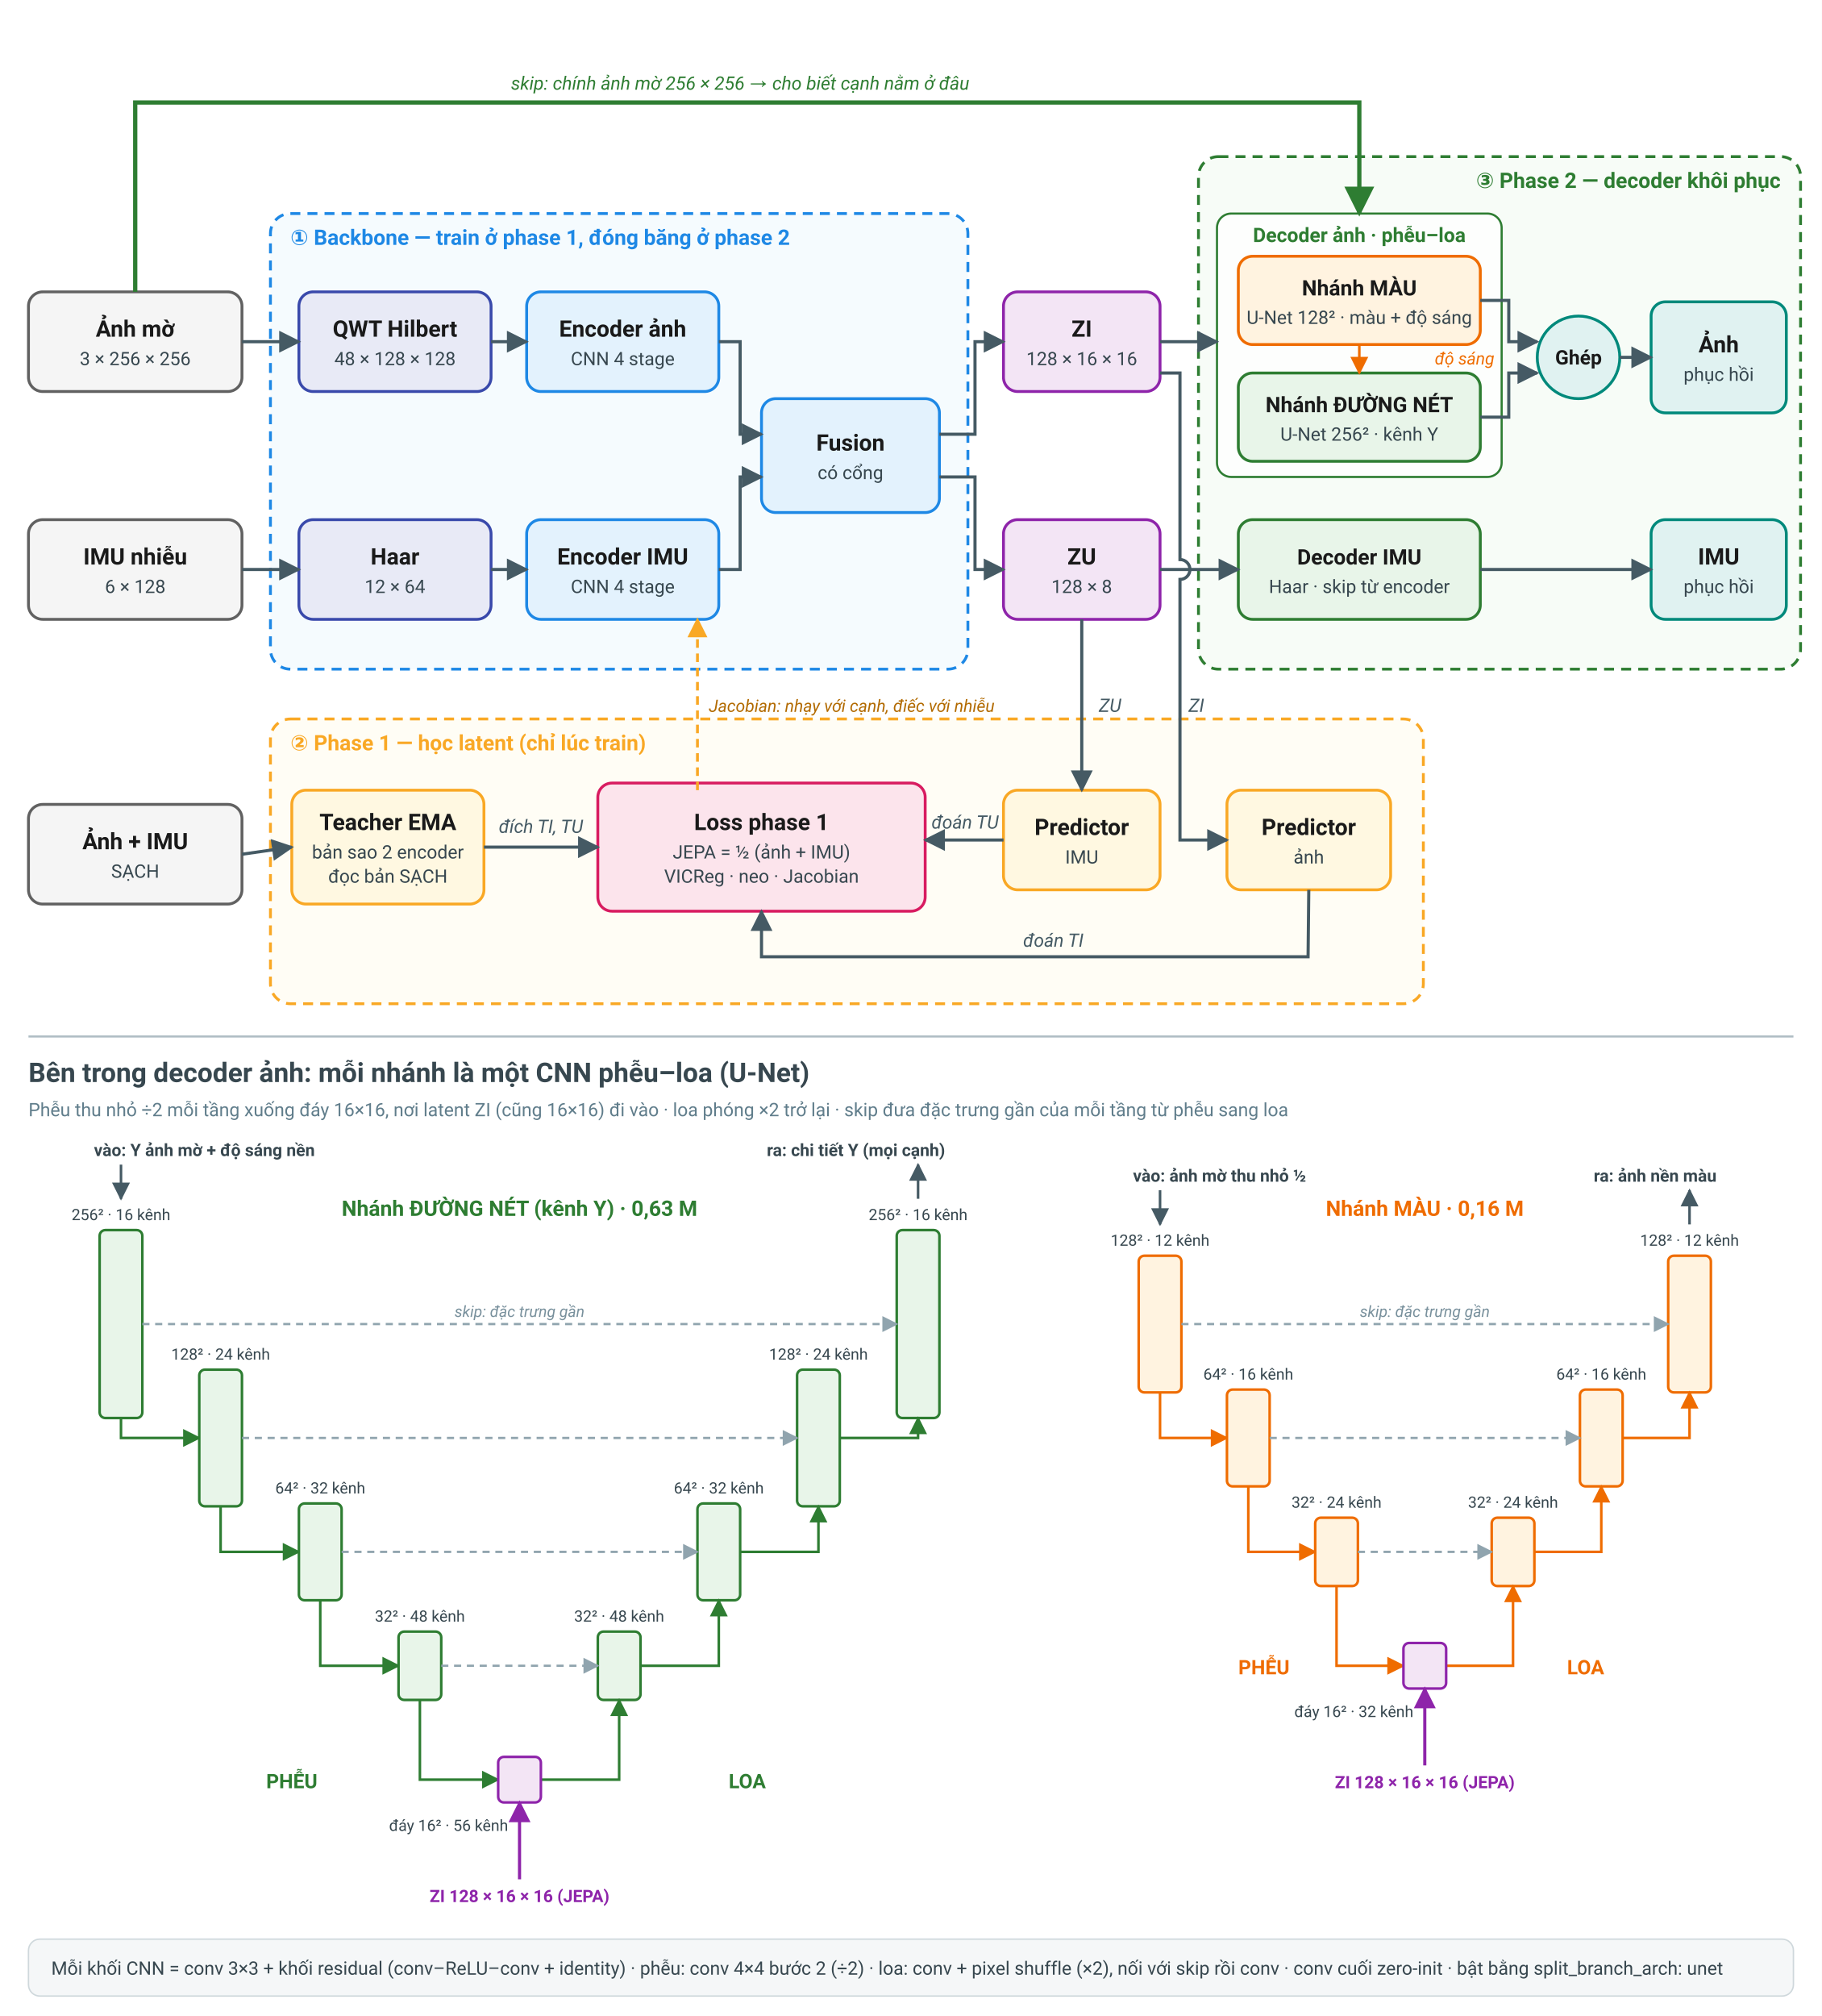
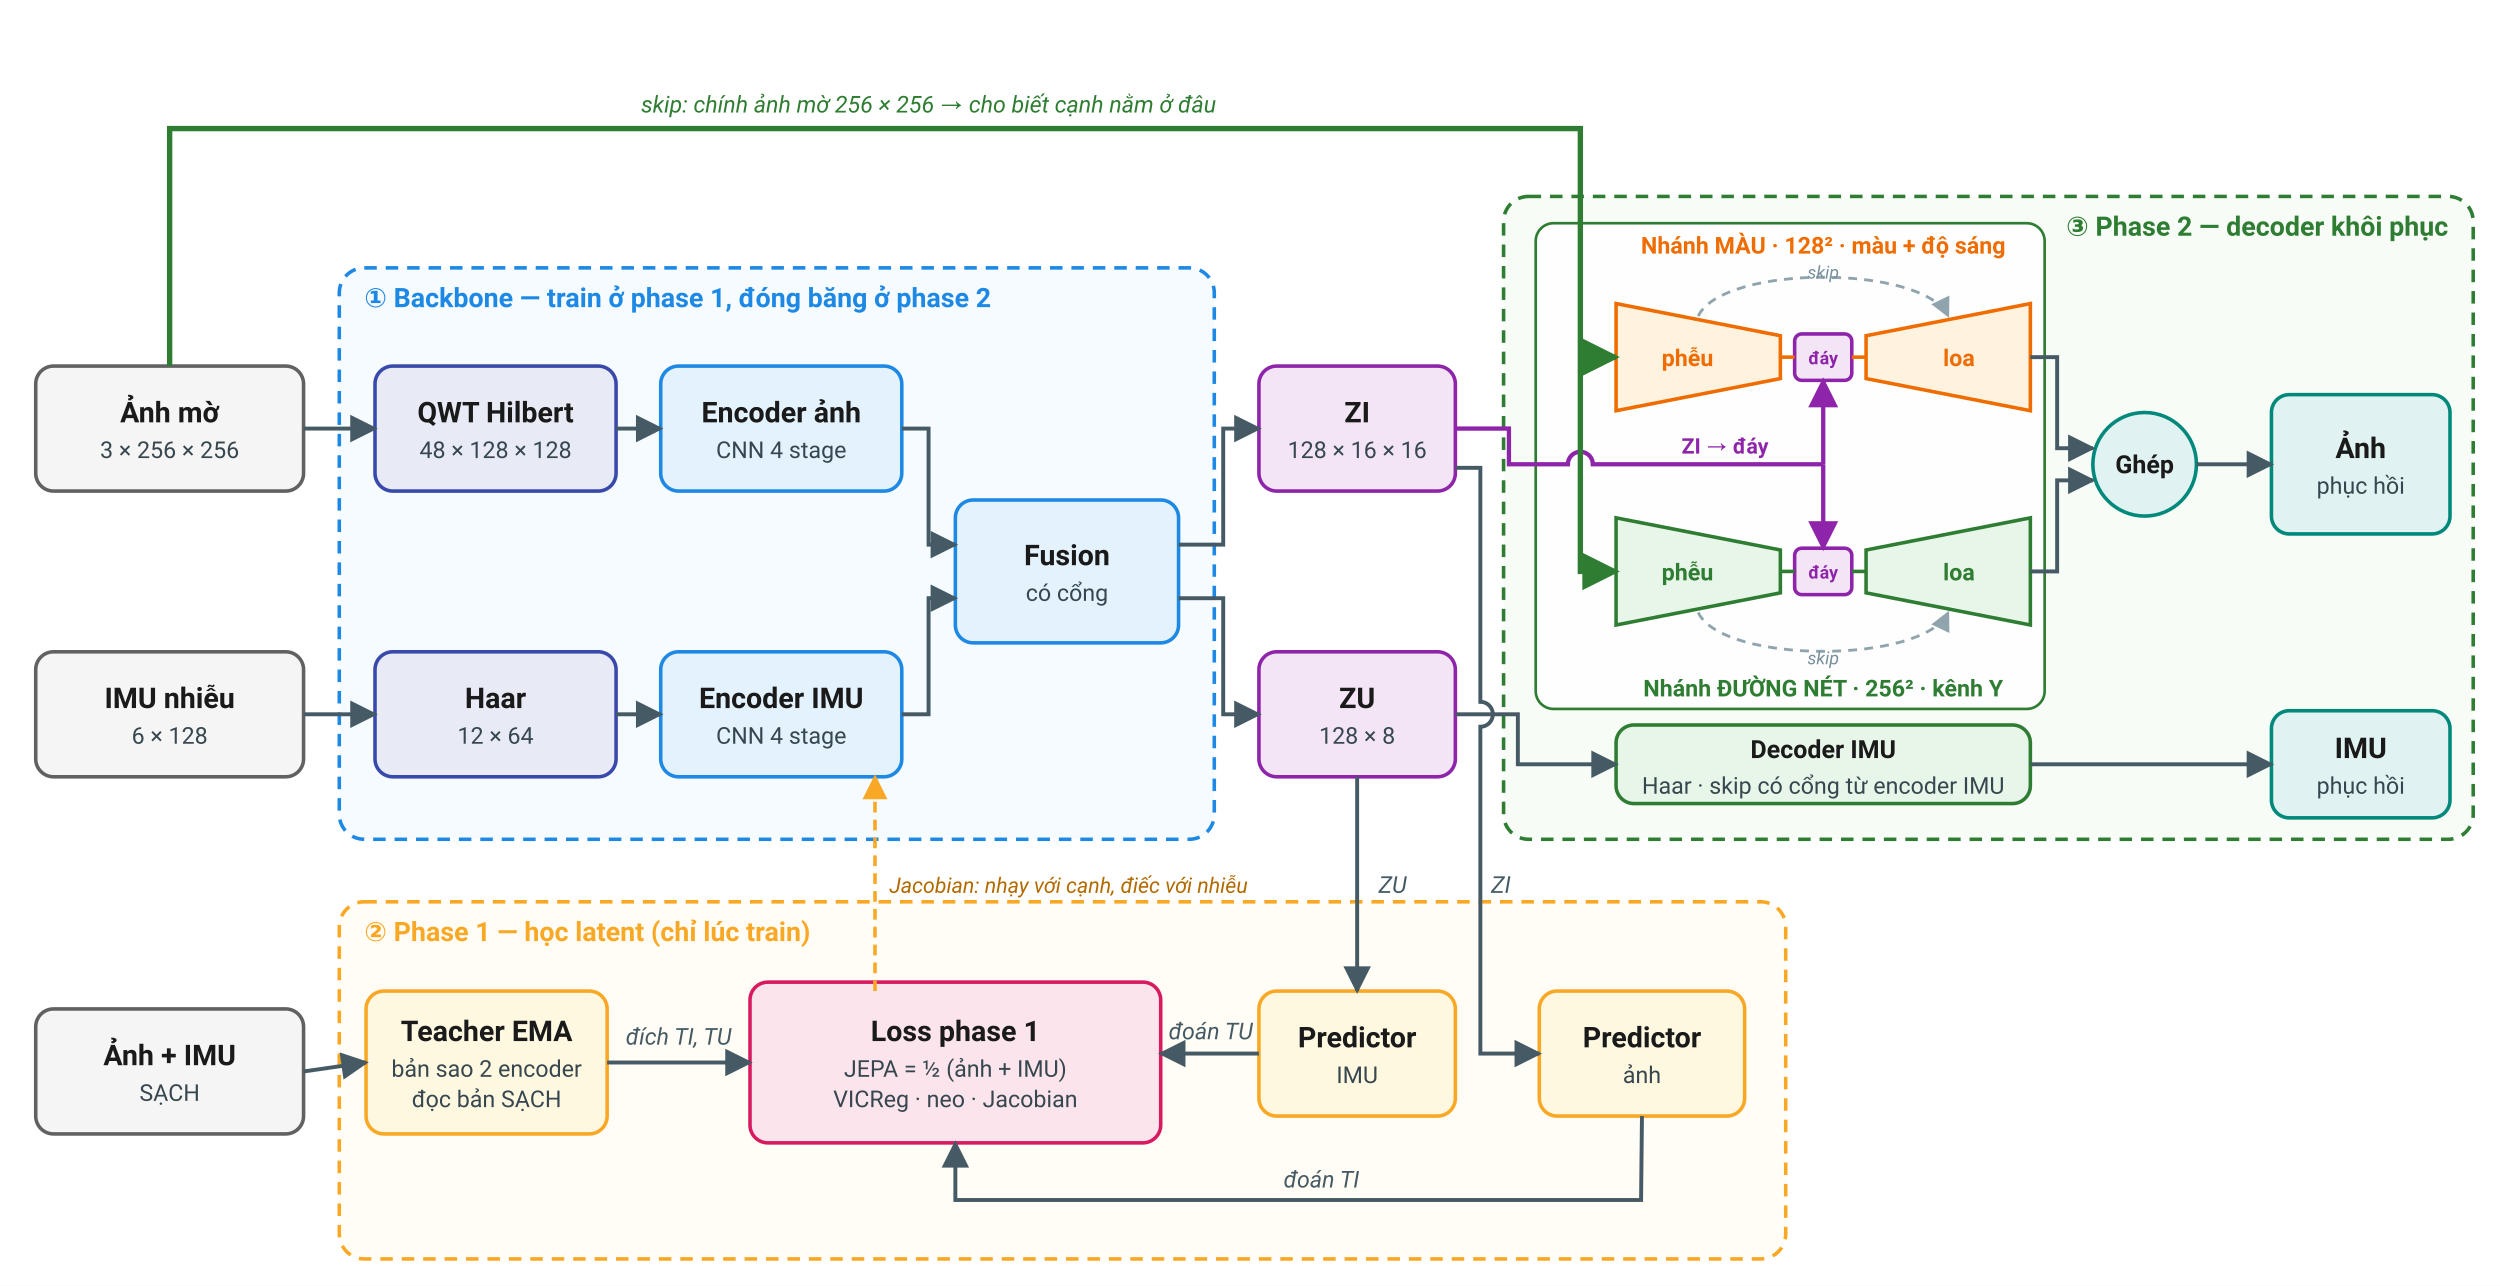
- <svg xmlns="http://www.w3.org/2000/svg" viewBox="0 0 1280 1416" width="1280" height="1416" font-family="Segoe UI, Roboto, 'Noto Sans', Helvetica, Arial, sans-serif">
+ <svg xmlns="http://www.w3.org/2000/svg" viewBox="0 0 1400 720" width="1400" height="720" font-family="Segoe UI, Roboto, 'Noto Sans', Helvetica, Arial, sans-serif">
  <defs>
    <marker id="ah" viewBox="0 0 10 10" refX="9" refY="5" markerWidth="7" markerHeight="7" orient="auto-start-reverse">
      <path d="M0,0 L10,5 L0,10 z" fill="#455A64" />
    </marker>
    <marker id="ah-2E7D32" viewBox="0 0 10 10" refX="9" refY="5" markerWidth="7" markerHeight="7" orient="auto-start-reverse">
      <path d="M0,0 L10,5 L0,10 z" fill="#2E7D32" />
    </marker>
    <marker id="ah-EF6C00" viewBox="0 0 10 10" refX="9" refY="5" markerWidth="7" markerHeight="7" orient="auto-start-reverse">
      <path d="M0,0 L10,5 L0,10 z" fill="#EF6C00" />
    </marker>
    <marker id="ah-F9A825" viewBox="0 0 10 10" refX="9" refY="5" markerWidth="7" markerHeight="7" orient="auto-start-reverse">
      <path d="M0,0 L10,5 L0,10 z" fill="#F9A825" />
    </marker>
    <marker id="ah-90A4AE" viewBox="0 0 10 10" refX="9" refY="5" markerWidth="7" markerHeight="7" orient="auto-start-reverse">
      <path d="M0,0 L10,5 L0,10 z" fill="#90A4AE" />
    </marker>
    <marker id="ah-1E88E5" viewBox="0 0 10 10" refX="9" refY="5" markerWidth="7" markerHeight="7" orient="auto-start-reverse">
      <path d="M0,0 L10,5 L0,10 z" fill="#1E88E5" />
    </marker>
    <marker id="ah-8E24AA" viewBox="0 0 10 10" refX="9" refY="5" markerWidth="7" markerHeight="7" orient="auto-start-reverse">
      <path d="M0,0 L10,5 L0,10 z" fill="#8E24AA" />
    </marker>
  </defs>
-   <rect width="1280" height="1416" fill="#FFFFFF" />
+   <rect width="1400" height="720" fill="#FFFFFF" />
  <rect x="190" y="150" width="490" height="320" rx="14" fill="#E3F2FD" fill-opacity="0.35" stroke="#1E88E5" stroke-width="2" stroke-dasharray="7 5" />
  <text x="204" y="172" font-size="15" font-weight="bold" fill="#1E88E5" text-anchor="start">① Backbone — train ở phase 1, đóng băng ở phase 2</text>
-   <rect x="842" y="110" width="423" height="360" rx="14" fill="#E8F5E9" fill-opacity="0.35" stroke="#2E7D32" stroke-width="2" stroke-dasharray="7 5" />
-   <text x="1251" y="132" font-size="15" font-weight="bold" fill="#2E7D32" text-anchor="end">③ Phase 2 — decoder khôi phục</text>
+   <rect x="842" y="110" width="543" height="360" rx="14" fill="#E8F5E9" fill-opacity="0.35" stroke="#2E7D32" stroke-width="2" stroke-dasharray="7 5" />
+   <text x="1371" y="132" font-size="15" font-weight="bold" fill="#2E7D32" text-anchor="end">③ Phase 2 — decoder khôi phục</text>
  <rect x="190" y="505" width="810" height="200" rx="14" fill="#FFF8E1" fill-opacity="0.35" stroke="#F9A825" stroke-width="2" stroke-dasharray="7 5" />
  <text x="204" y="527" font-size="15" font-weight="bold" fill="#F9A825" text-anchor="start">② Phase 1 — học latent (chỉ lúc train)</text>
  <rect x="20" y="205" width="150" height="70" rx="10" fill="#F5F5F5" stroke="#616161" stroke-width="2" />
  <text x="95.0" y="236.5" font-size="16" font-weight="bold" fill="#1A1A1A" text-anchor="middle">Ảnh mờ</text>
  <text x="95.0" y="256.5" font-size="13" font-weight="normal" fill="#37474F" text-anchor="middle">3 × 256 × 256</text>
  <rect x="20" y="365" width="150" height="70" rx="10" fill="#F5F5F5" stroke="#616161" stroke-width="2" />
  <text x="95.0" y="396.5" font-size="16" font-weight="bold" fill="#1A1A1A" text-anchor="middle">IMU nhiễu</text>
  <text x="95.0" y="416.5" font-size="13" font-weight="normal" fill="#37474F" text-anchor="middle">6 × 128</text>
  <rect x="210" y="205" width="135" height="70" rx="10" fill="#E8EAF6" stroke="#3949AB" stroke-width="2" />
  <text x="277.5" y="236.5" font-size="16" font-weight="bold" fill="#1A1A1A" text-anchor="middle">QWT Hilbert</text>
  <text x="277.5" y="256.5" font-size="13" font-weight="normal" fill="#37474F" text-anchor="middle">48 × 128 × 128</text>
  <rect x="210" y="365" width="135" height="70" rx="10" fill="#E8EAF6" stroke="#3949AB" stroke-width="2" />
  <text x="277.5" y="396.5" font-size="16" font-weight="bold" fill="#1A1A1A" text-anchor="middle">Haar</text>
  <text x="277.5" y="416.5" font-size="13" font-weight="normal" fill="#37474F" text-anchor="middle">12 × 64</text>
  <rect x="370" y="205" width="135" height="70" rx="10" fill="#E3F2FD" stroke="#1E88E5" stroke-width="2" />
  <text x="437.5" y="236.5" font-size="16" font-weight="bold" fill="#1A1A1A" text-anchor="middle">Encoder ảnh</text>
  <text x="437.5" y="256.5" font-size="13" font-weight="normal" fill="#37474F" text-anchor="middle">CNN 4 stage</text>
  <rect x="370" y="365" width="135" height="70" rx="10" fill="#E3F2FD" stroke="#1E88E5" stroke-width="2" />
  <text x="437.5" y="396.5" font-size="16" font-weight="bold" fill="#1A1A1A" text-anchor="middle">Encoder IMU</text>
  <text x="437.5" y="416.5" font-size="13" font-weight="normal" fill="#37474F" text-anchor="middle">CNN 4 stage</text>
  <rect x="535" y="280" width="125" height="80" rx="10" fill="#E3F2FD" stroke="#1E88E5" stroke-width="2" />
  <text x="597.5" y="316.5" font-size="16" font-weight="bold" fill="#1A1A1A" text-anchor="middle">Fusion</text>
  <text x="597.5" y="336.5" font-size="13" font-weight="normal" fill="#37474F" text-anchor="middle">có cổng</text>
  <rect x="705" y="205" width="110" height="70" rx="10" fill="#F3E5F5" stroke="#8E24AA" stroke-width="2" />
  <text x="760.0" y="236.5" font-size="16" font-weight="bold" fill="#1A1A1A" text-anchor="middle">ZI</text>
  <text x="760.0" y="256.5" font-size="13" font-weight="normal" fill="#37474F" text-anchor="middle">128 × 16 × 16</text>
  <rect x="705" y="365" width="110" height="70" rx="10" fill="#F3E5F5" stroke="#8E24AA" stroke-width="2" />
  <text x="760.0" y="396.5" font-size="16" font-weight="bold" fill="#1A1A1A" text-anchor="middle">ZU</text>
  <text x="760.0" y="416.5" font-size="13" font-weight="normal" fill="#37474F" text-anchor="middle">128 × 8</text>
-   <rect x="855" y="150" width="200" height="185" rx="10" fill="#FFFFFF" fill-opacity="0.7" stroke="#2E7D32" stroke-width="1.5" />
-   <text x="955" y="170" font-size="14" font-weight="bold" fill="#2E7D32" text-anchor="middle">Decoder ảnh · phễu–loa</text>
-   <rect x="870" y="180" width="170" height="62" rx="10" fill="#FFF3E0" stroke="#EF6C00" stroke-width="2" />
-   <text x="955.0" y="207.5" font-size="15" font-weight="bold" fill="#1A1A1A" text-anchor="middle">Nhánh MÀU</text>
-   <text x="955.0" y="227.5" font-size="13" font-weight="normal" fill="#37474F" text-anchor="middle">U-Net 128² · màu + độ sáng</text>
-   <rect x="870" y="262" width="170" height="62" rx="10" fill="#E8F5E9" stroke="#2E7D32" stroke-width="2" />
-   <text x="955.0" y="289.5" font-size="15" font-weight="bold" fill="#1A1A1A" text-anchor="middle">Nhánh ĐƯỜNG NÉT</text>
-   <text x="955.0" y="309.5" font-size="13" font-weight="normal" fill="#37474F" text-anchor="middle">U-Net 256² · kênh Y</text>
-   <rect x="1080" y="222" width="58" height="58" rx="29" fill="#E0F2F1" stroke="#00897B" stroke-width="2" />
-   <text x="1109.0" y="256.0" font-size="14" font-weight="bold" fill="#1A1A1A" text-anchor="middle">Ghép</text>
-   <rect x="1160" y="212" width="95" height="78" rx="10" fill="#E0F2F1" stroke="#00897B" stroke-width="2" />
-   <text x="1207.5" y="247.5" font-size="16" font-weight="bold" fill="#1A1A1A" text-anchor="middle">Ảnh</text>
-   <text x="1207.5" y="267.5" font-size="13" font-weight="normal" fill="#37474F" text-anchor="middle">phục hồi</text>
-   <rect x="870" y="365" width="170" height="70" rx="10" fill="#E8F5E9" stroke="#2E7D32" stroke-width="2" />
-   <text x="955.0" y="396.5" font-size="15" font-weight="bold" fill="#1A1A1A" text-anchor="middle">Decoder IMU</text>
-   <text x="955.0" y="416.5" font-size="13" font-weight="normal" fill="#37474F" text-anchor="middle">Haar · skip từ encoder</text>
-   <rect x="1160" y="365" width="95" height="70" rx="10" fill="#E0F2F1" stroke="#00897B" stroke-width="2" />
-   <text x="1207.5" y="396.5" font-size="16" font-weight="bold" fill="#1A1A1A" text-anchor="middle">IMU</text>
-   <text x="1207.5" y="416.5" font-size="13" font-weight="normal" fill="#37474F" text-anchor="middle">phục hồi</text>
+   <rect x="860" y="125" width="285" height="272" rx="10" fill="#FFFFFF" fill-opacity="0.7" stroke="#2E7D32" stroke-width="1.5" />
+   <polygon points="905,170 997,188 997,212 905,230" fill="#FFF3E0" stroke="#EF6C00" stroke-width="2" />
+   <polygon points="1045,188 1137,170 1137,230 1045,212" fill="#FFF3E0" stroke="#EF6C00" stroke-width="2" />
+   <rect x="1005" y="187" width="32" height="26" rx="4" fill="#F3E5F5" stroke="#8E24AA" stroke-width="2" />
+   <text x="945" y="205" font-size="13" font-weight="bold" fill="#EF6C00" text-anchor="middle">phễu</text>
+   <text x="1097" y="205" font-size="13" font-weight="bold" fill="#EF6C00" text-anchor="middle">loa</text>
+   <text x="1021" y="204" font-size="10" font-weight="bold" fill="#8E24AA" text-anchor="middle">đáy</text>
+   <path d="M 997 200 L 1005 200" stroke="#EF6C00" stroke-width="2" />
+   <path d="M 1037 200 L 1045 200" stroke="#EF6C00" stroke-width="2" />
+   <path d="M 951 177 C 965 148, 1077 148, 1091 177" fill="none" stroke="#90A4AE" stroke-width="1.6" stroke-dasharray="5 4" marker-end="url(#ah-90A4AE)" />
+   <text x="1021" y="156" font-size="10" font-weight="normal" fill="#78909C" text-anchor="middle" font-style="italic">skip</text>
+   <text x="1021" y="142" font-size="13" font-weight="bold" fill="#EF6C00" text-anchor="middle">Nhánh MÀU · 128² · màu + độ sáng</text>
+   <polygon points="905,290 997,308 997,332 905,350" fill="#E8F5E9" stroke="#2E7D32" stroke-width="2" />
+   <polygon points="1045,308 1137,290 1137,350 1045,332" fill="#E8F5E9" stroke="#2E7D32" stroke-width="2" />
+   <rect x="1005" y="307" width="32" height="26" rx="4" fill="#F3E5F5" stroke="#8E24AA" stroke-width="2" />
+   <text x="945" y="325" font-size="13" font-weight="bold" fill="#2E7D32" text-anchor="middle">phễu</text>
+   <text x="1097" y="325" font-size="13" font-weight="bold" fill="#2E7D32" text-anchor="middle">loa</text>
+   <text x="1021" y="324" font-size="10" font-weight="bold" fill="#8E24AA" text-anchor="middle">đáy</text>
+   <path d="M 997 320 L 1005 320" stroke="#2E7D32" stroke-width="2" />
+   <path d="M 1037 320 L 1045 320" stroke="#2E7D32" stroke-width="2" />
+   <path d="M 951 343 C 965 372, 1077 372, 1091 343" fill="none" stroke="#90A4AE" stroke-width="1.6" stroke-dasharray="5 4" marker-end="url(#ah-90A4AE)" />
+   <text x="1021" y="372" font-size="10" font-weight="normal" fill="#78909C" text-anchor="middle" font-style="italic">skip</text>
+   <text x="1021" y="390" font-size="13" font-weight="bold" fill="#2E7D32" text-anchor="middle">Nhánh ĐƯỜNG NÉT · 256² · kênh Y</text>
+   <rect x="1172" y="231" width="58" height="58" rx="29" fill="#E0F2F1" stroke="#00897B" stroke-width="2" />
+   <text x="1201.0" y="265.0" font-size="14" font-weight="bold" fill="#1A1A1A" text-anchor="middle">Ghép</text>
+   <rect x="1272" y="221" width="100" height="78" rx="10" fill="#E0F2F1" stroke="#00897B" stroke-width="2" />
+   <text x="1322.0" y="256.5" font-size="16" font-weight="bold" fill="#1A1A1A" text-anchor="middle">Ảnh</text>
+   <text x="1322.0" y="276.5" font-size="13" font-weight="normal" fill="#37474F" text-anchor="middle">phục hồi</text>
+   <rect x="905" y="406" width="232" height="44" rx="10" fill="#E8F5E9" stroke="#2E7D32" stroke-width="2" />
+   <text x="1021.0" y="424.5" font-size="14" font-weight="bold" fill="#1A1A1A" text-anchor="middle">Decoder IMU</text>
+   <text x="1021.0" y="444.5" font-size="13" font-weight="normal" fill="#37474F" text-anchor="middle">Haar · skip có cổng từ encoder IMU</text>
+   <rect x="1272" y="398" width="100" height="60" rx="10" fill="#E0F2F1" stroke="#00897B" stroke-width="2" />
+   <text x="1322.0" y="424.5" font-size="16" font-weight="bold" fill="#1A1A1A" text-anchor="middle">IMU</text>
+   <text x="1322.0" y="444.5" font-size="13" font-weight="normal" fill="#37474F" text-anchor="middle">phục hồi</text>
  <rect x="20" y="565" width="150" height="70" rx="10" fill="#F5F5F5" stroke="#616161" stroke-width="2" />
  <text x="95.0" y="596.5" font-size="16" font-weight="bold" fill="#1A1A1A" text-anchor="middle">Ảnh + IMU</text>
  <text x="95.0" y="616.5" font-size="13" font-weight="normal" fill="#37474F" text-anchor="middle">SẠCH</text>
  <rect x="205" y="555" width="135" height="80" rx="10" fill="#FFF8E1" stroke="#F9A825" stroke-width="2" />
  <text x="272.5" y="583.0" font-size="16" font-weight="bold" fill="#1A1A1A" text-anchor="middle">Teacher EMA</text>
  <text x="272.5" y="603.0" font-size="13" font-weight="normal" fill="#37474F" text-anchor="middle">bản sao 2 encoder</text>
  <text x="272.5" y="620.0" font-size="13" font-weight="normal" fill="#37474F" text-anchor="middle">đọc bản SẠCH</text>
  <rect x="420" y="550" width="230" height="90" rx="10" fill="#FCE4EC" stroke="#D81B60" stroke-width="2" />
  <text x="535.0" y="583.0" font-size="16" font-weight="bold" fill="#1A1A1A" text-anchor="middle">Loss phase 1</text>
  <text x="535.0" y="603.0" font-size="13" font-weight="normal" fill="#37474F" text-anchor="middle">JEPA = ½ (ảnh + IMU)</text>
  <text x="535.0" y="620.0" font-size="13" font-weight="normal" fill="#37474F" text-anchor="middle">VICReg · neo · Jacobian</text>
  <rect x="705" y="555" width="110" height="70" rx="10" fill="#FFF8E1" stroke="#F9A825" stroke-width="2" />
  <text x="760.0" y="586.5" font-size="16" font-weight="bold" fill="#1A1A1A" text-anchor="middle">Predictor</text>
  <text x="760.0" y="606.5" font-size="13" font-weight="normal" fill="#37474F" text-anchor="middle">IMU</text>
  <rect x="862" y="555" width="115" height="70" rx="10" fill="#FFF8E1" stroke="#F9A825" stroke-width="2" />
  <text x="919.5" y="586.5" font-size="16" font-weight="bold" fill="#1A1A1A" text-anchor="middle">Predictor</text>
  <text x="919.5" y="606.5" font-size="13" font-weight="normal" fill="#37474F" text-anchor="middle">ảnh</text>
  <path d="M 170 240.0 L 210 240.0" fill="none" stroke="#455A64" stroke-width="2.2" marker-end="url(#ah)" />
  <path d="M 170 400.0 L 210 400.0" fill="none" stroke="#455A64" stroke-width="2.2" marker-end="url(#ah)" />
  <path d="M 345 240.0 L 370 240.0" fill="none" stroke="#455A64" stroke-width="2.2" marker-end="url(#ah)" />
  <path d="M 345 400.0 L 370 400.0" fill="none" stroke="#455A64" stroke-width="2.2" marker-end="url(#ah)" />
  <path d="M 505 240.0 L 520 240 L 520 305 L 535 305" fill="none" stroke="#455A64" stroke-width="2.2" marker-end="url(#ah)" />
  <path d="M 505 400.0 L 520 400 L 520 335 L 535 335" fill="none" stroke="#455A64" stroke-width="2.2" marker-end="url(#ah)" />
  <path d="M 660 305 L 685 305 L 685 240 L 705 240" fill="none" stroke="#455A64" stroke-width="2.2" marker-end="url(#ah)" />
  <path d="M 660 335 L 685 335 L 685 400 L 705 400" fill="none" stroke="#455A64" stroke-width="2.2" marker-end="url(#ah)" />
-   <path d="M 815 240.0 L 855 240" fill="none" stroke="#455A64" stroke-width="2.2" marker-end="url(#ah)" />
-   <path d="M 95 205 L 95 72 L 955 72 L 955 150" fill="none" stroke="#2E7D32" stroke-width="3" marker-end="url(#ah-2E7D32)" />
+   <path d="M 815 240 L 845 240 L 845 260 L 878 260 A 7 7 0 0 1 892 260 L 1021 260" fill="none" stroke="#8E24AA" stroke-width="2.4" />
+   <path d="M 1021 260 L 1021 213" fill="none" stroke="#8E24AA" stroke-width="2.4" marker-end="url(#ah-8E24AA)" />
+   <path d="M 1021 260 L 1021 307" fill="none" stroke="#8E24AA" stroke-width="2.4" marker-end="url(#ah-8E24AA)" />
+   <text x="966" y="254" font-size="12" font-weight="bold" fill="#8E24AA" text-anchor="middle">ZI → đáy</text>
+   <path d="M 95 205 L 95 72 L 885 72 L 885 320 L 905 320" fill="none" stroke="#2E7D32" stroke-width="3" marker-end="url(#ah-2E7D32)" />
  <text x="520" y="63" font-size="13" font-weight="normal" fill="#2E7D32" text-anchor="middle" font-style="italic">skip: chính ảnh mờ 256 × 256 → cho biết cạnh nằm ở đâu</text>
-   <path d="M 955 242 L 955 262" fill="none" stroke="#EF6C00" stroke-width="1.8" marker-end="url(#ah-EF6C00)" />
-   <text x="1008" y="256" font-size="12" font-weight="normal" fill="#EF6C00" text-anchor="start" font-style="italic">độ sáng</text>
-   <path d="M 1040 211.0 L 1060 211 L 1060 240 L 1080 240" fill="none" stroke="#455A64" stroke-width="2.2" marker-end="url(#ah)" />
-   <path d="M 1040 293.0 L 1060 293 L 1060 262 L 1080 262" fill="none" stroke="#455A64" stroke-width="2.2" marker-end="url(#ah)" />
-   <path d="M 1138 251.0 L 1160 251.0" fill="none" stroke="#455A64" stroke-width="2.2" marker-end="url(#ah)" />
-   <path d="M 815 400.0 L 870 400.0" fill="none" stroke="#455A64" stroke-width="2.2" marker-end="url(#ah)" />
-   <path d="M 1040 400.0 L 1160 400.0" fill="none" stroke="#455A64" stroke-width="2.2" marker-end="url(#ah)" />
+   <path d="M 885 200 L 905 200" fill="none" stroke="#2E7D32" stroke-width="3" marker-end="url(#ah-2E7D32)" />
+   <path d="M 1137 200.0 L 1152 200 L 1152 251 L 1172 251" fill="none" stroke="#455A64" stroke-width="2.2" marker-end="url(#ah)" />
+   <path d="M 1137 320.0 L 1152 320 L 1152 269 L 1172 269" fill="none" stroke="#455A64" stroke-width="2.2" marker-end="url(#ah)" />
+   <path d="M 1230 260.0 L 1272 260.0" fill="none" stroke="#455A64" stroke-width="2.2" marker-end="url(#ah)" />
+   <path d="M 815 400.0 L 850 400 L 850 428 L 905 428" fill="none" stroke="#455A64" stroke-width="2.2" marker-end="url(#ah)" />
+   <path d="M 1137 428.0 L 1272 428.0" fill="none" stroke="#455A64" stroke-width="2.2" marker-end="url(#ah)" />
  <path d="M 170 600.0 L 205 595.0" fill="none" stroke="#455A64" stroke-width="2.2" marker-end="url(#ah)" />
  <path d="M 340 595.0 L 420 595" fill="none" stroke="#455A64" stroke-width="2.2" marker-end="url(#ah)" />
  <text x="380" y="585" font-size="13" font-weight="normal" fill="#455A64" text-anchor="middle" font-style="italic">đích TI, TU</text>
  <path d="M 760.0 435 L 760.0 555" fill="none" stroke="#455A64" stroke-width="2.2" marker-end="url(#ah)" />
  <text x="772" y="500" font-size="13" font-weight="normal" fill="#455A64" text-anchor="start" font-style="italic">ZU</text>
  <path d="M 815 262 L 829 262 L 829 393 A 7 7 0 0 1 829 407 L 829 590 L 862 590" fill="none" stroke="#455A64" stroke-width="2.2" marker-end="url(#ah)" />
  <text x="835" y="500" font-size="13" font-weight="normal" fill="#455A64" text-anchor="start" font-style="italic">ZI</text>
  <path d="M 705 590.0 L 650 590" fill="none" stroke="#455A64" stroke-width="2.2" marker-end="url(#ah)" />
  <text x="678" y="582" font-size="13" font-weight="normal" fill="#455A64" text-anchor="middle" font-style="italic">đoán TU</text>
  <path d="M 919.5 625 L 919 672 L 535 672 L 535 640" fill="none" stroke="#455A64" stroke-width="2.2" marker-end="url(#ah)" />
  <text x="740" y="665" font-size="13" font-weight="normal" fill="#455A64" text-anchor="middle" font-style="italic">đoán TI</text>
  <path d="M 490 555 L 490 435" fill="none" stroke="#F9A825" stroke-width="2" stroke-dasharray="6 4" marker-end="url(#ah-F9A825)" />
  <text x="498" y="500" font-size="12" font-weight="normal" fill="#B26A00" text-anchor="start" font-style="italic">Jacobian: nhạy với cạnh, điếc với nhiễu</text>
-   <line x1="20" y1="728" x2="1260" y2="728" stroke="#B0BEC5" stroke-width="1.5" />
-   <text x="20" y="760" font-size="19" font-weight="bold" fill="#37474F" text-anchor="start">Bên trong decoder ảnh: mỗi nhánh là một CNN phễu–loa (U-Net)</text>
-   <text x="20" y="784" font-size="13" font-weight="normal" fill="#607D8B" text-anchor="start">Phễu thu nhỏ ÷2 mỗi tầng xuống đáy 16×16, nơi latent ZI (cũng 16×16) đi vào · loa phóng ×2 trở lại · skip đưa đặc trưng gần của mỗi tầng từ phễu sang loa</text>
-   <text x="365.0" y="854" font-size="15" font-weight="bold" fill="#2E7D32" text-anchor="middle">Nhánh ĐƯỜNG NÉT (kênh Y) · 0,63 M</text>
-   <rect x="70" y="864.0" width="30" height="132" rx="4" fill="#E8F5E9" stroke="#2E7D32" stroke-width="1.8" />
-   <rect x="630" y="864.0" width="30" height="132" rx="4" fill="#E8F5E9" stroke="#2E7D32" stroke-width="1.8" />
-   <text x="85.0" y="857.0" font-size="11" font-weight="normal" fill="#37474F" text-anchor="middle">256² · 16 kênh</text>
-   <text x="645.0" y="857.0" font-size="11" font-weight="normal" fill="#37474F" text-anchor="middle">256² · 16 kênh</text>
-   <path d="M 100 930 L 630 930" stroke="#90A4AE" stroke-width="1.6" stroke-dasharray="5 4" fill="none" marker-end="url(#ah-90A4AE)" />
-   <path d="M 85.0 996.0 L 85.0 1010 L 140 1010" fill="none" stroke="#2E7D32" stroke-width="1.8" marker-end="url(#ah-2E7D32)" />
-   <path d="M 590 1010 L 645.0 1010 L 645.0 996.0" fill="none" stroke="#2E7D32" stroke-width="1.8" marker-end="url(#ah-2E7D32)" />
-   <rect x="140" y="962.0" width="30" height="96" rx="4" fill="#E8F5E9" stroke="#2E7D32" stroke-width="1.8" />
-   <rect x="560" y="962.0" width="30" height="96" rx="4" fill="#E8F5E9" stroke="#2E7D32" stroke-width="1.8" />
-   <text x="155.0" y="955.0" font-size="11" font-weight="normal" fill="#37474F" text-anchor="middle">128² · 24 kênh</text>
-   <text x="575.0" y="955.0" font-size="11" font-weight="normal" fill="#37474F" text-anchor="middle">128² · 24 kênh</text>
-   <path d="M 170 1010 L 560 1010" stroke="#90A4AE" stroke-width="1.6" stroke-dasharray="5 4" fill="none" marker-end="url(#ah-90A4AE)" />
-   <path d="M 155.0 1058.0 L 155.0 1090 L 210 1090" fill="none" stroke="#2E7D32" stroke-width="1.8" marker-end="url(#ah-2E7D32)" />
-   <path d="M 520 1090 L 575.0 1090 L 575.0 1058.0" fill="none" stroke="#2E7D32" stroke-width="1.8" marker-end="url(#ah-2E7D32)" />
-   <rect x="210" y="1056.0" width="30" height="68" rx="4" fill="#E8F5E9" stroke="#2E7D32" stroke-width="1.8" />
-   <rect x="490" y="1056.0" width="30" height="68" rx="4" fill="#E8F5E9" stroke="#2E7D32" stroke-width="1.8" />
-   <text x="225.0" y="1049.0" font-size="11" font-weight="normal" fill="#37474F" text-anchor="middle">64² · 32 kênh</text>
-   <text x="505.0" y="1049.0" font-size="11" font-weight="normal" fill="#37474F" text-anchor="middle">64² · 32 kênh</text>
-   <path d="M 240 1090 L 490 1090" stroke="#90A4AE" stroke-width="1.6" stroke-dasharray="5 4" fill="none" marker-end="url(#ah-90A4AE)" />
-   <path d="M 225.0 1124.0 L 225.0 1170 L 280 1170" fill="none" stroke="#2E7D32" stroke-width="1.8" marker-end="url(#ah-2E7D32)" />
-   <path d="M 450 1170 L 505.0 1170 L 505.0 1124.0" fill="none" stroke="#2E7D32" stroke-width="1.8" marker-end="url(#ah-2E7D32)" />
-   <rect x="280" y="1146.0" width="30" height="48" rx="4" fill="#E8F5E9" stroke="#2E7D32" stroke-width="1.8" />
-   <rect x="420" y="1146.0" width="30" height="48" rx="4" fill="#E8F5E9" stroke="#2E7D32" stroke-width="1.8" />
-   <text x="295.0" y="1139.0" font-size="11" font-weight="normal" fill="#37474F" text-anchor="middle">32² · 48 kênh</text>
-   <text x="435.0" y="1139.0" font-size="11" font-weight="normal" fill="#37474F" text-anchor="middle">32² · 48 kênh</text>
-   <path d="M 310 1170 L 420 1170" stroke="#90A4AE" stroke-width="1.6" stroke-dasharray="5 4" fill="none" marker-end="url(#ah-90A4AE)" />
-   <path d="M 295.0 1194.0 L 295.0 1250 L 350 1250" fill="none" stroke="#2E7D32" stroke-width="1.8" marker-end="url(#ah-2E7D32)" />
-   <path d="M 380 1250 L 435.0 1250 L 435.0 1194.0" fill="none" stroke="#2E7D32" stroke-width="1.8" marker-end="url(#ah-2E7D32)" />
-   <text x="365.0" y="925" font-size="11" font-weight="normal" fill="#78909C" text-anchor="middle" font-style="italic">skip: đặc trưng gần</text>
-   <rect x="350" y="1234.0" width="30" height="32" rx="4" fill="#F3E5F5" stroke="#8E24AA" stroke-width="1.8" />
-   <path d="M 365.0 1320 L 365.0 1266.0" fill="none" stroke="#8E24AA" stroke-width="2.2" marker-end="url(#ah-8E24AA)" />
-   <text x="365.0" y="1336" font-size="12" font-weight="bold" fill="#8E24AA" text-anchor="middle">ZI 128 × 16 × 16 (JEPA)</text>
-   <text x="357.0" y="1286.0" font-size="11" font-weight="normal" fill="#37474F" text-anchor="end">đáy 16² · 56 kênh</text>
-   <path d="M 85.0 818.0 L 85.0 842.0" fill="none" stroke="#455A64" stroke-width="1.8" marker-end="url(#ah)" />
-   <text x="66" y="812.0" font-size="12" font-weight="bold" fill="#37474F" text-anchor="start">vào: Y ảnh mờ + độ sáng nền</text>
-   <path d="M 645.0 842.0 L 645.0 818.0" fill="none" stroke="#455A64" stroke-width="1.8" marker-end="url(#ah)" />
-   <text x="664" y="812.0" font-size="12" font-weight="bold" fill="#37474F" text-anchor="end">ra: chi tiết Y (mọi cạnh)</text>
-   <text x="205.0" y="1256" font-size="14" font-weight="bold" fill="#2E7D32" text-anchor="middle">PHỄU</text>
-   <text x="525.0" y="1256" font-size="14" font-weight="bold" fill="#2E7D32" text-anchor="middle">LOA</text>
-   <text x="1001.0" y="854" font-size="15" font-weight="bold" fill="#EF6C00" text-anchor="middle">Nhánh MÀU · 0,16 M</text>
-   <rect x="800" y="882.0" width="30" height="96" rx="4" fill="#FFF3E0" stroke="#EF6C00" stroke-width="1.8" />
-   <rect x="1172" y="882.0" width="30" height="96" rx="4" fill="#FFF3E0" stroke="#EF6C00" stroke-width="1.8" />
-   <text x="815.0" y="875.0" font-size="11" font-weight="normal" fill="#37474F" text-anchor="middle">128² · 12 kênh</text>
-   <text x="1187.0" y="875.0" font-size="11" font-weight="normal" fill="#37474F" text-anchor="middle">128² · 12 kênh</text>
-   <path d="M 830 930 L 1172 930" stroke="#90A4AE" stroke-width="1.6" stroke-dasharray="5 4" fill="none" marker-end="url(#ah-90A4AE)" />
-   <path d="M 815.0 978.0 L 815.0 1010 L 862 1010" fill="none" stroke="#EF6C00" stroke-width="1.8" marker-end="url(#ah-EF6C00)" />
-   <path d="M 1140 1010 L 1187.0 1010 L 1187.0 978.0" fill="none" stroke="#EF6C00" stroke-width="1.8" marker-end="url(#ah-EF6C00)" />
-   <rect x="862" y="976.0" width="30" height="68" rx="4" fill="#FFF3E0" stroke="#EF6C00" stroke-width="1.8" />
-   <rect x="1110" y="976.0" width="30" height="68" rx="4" fill="#FFF3E0" stroke="#EF6C00" stroke-width="1.8" />
-   <text x="877.0" y="969.0" font-size="11" font-weight="normal" fill="#37474F" text-anchor="middle">64² · 16 kênh</text>
-   <text x="1125.0" y="969.0" font-size="11" font-weight="normal" fill="#37474F" text-anchor="middle">64² · 16 kênh</text>
-   <path d="M 892 1010 L 1110 1010" stroke="#90A4AE" stroke-width="1.6" stroke-dasharray="5 4" fill="none" marker-end="url(#ah-90A4AE)" />
-   <path d="M 877.0 1044.0 L 877.0 1090 L 924 1090" fill="none" stroke="#EF6C00" stroke-width="1.8" marker-end="url(#ah-EF6C00)" />
-   <path d="M 1078 1090 L 1125.0 1090 L 1125.0 1044.0" fill="none" stroke="#EF6C00" stroke-width="1.8" marker-end="url(#ah-EF6C00)" />
-   <rect x="924" y="1066.0" width="30" height="48" rx="4" fill="#FFF3E0" stroke="#EF6C00" stroke-width="1.8" />
-   <rect x="1048" y="1066.0" width="30" height="48" rx="4" fill="#FFF3E0" stroke="#EF6C00" stroke-width="1.8" />
-   <text x="939.0" y="1059.0" font-size="11" font-weight="normal" fill="#37474F" text-anchor="middle">32² · 24 kênh</text>
-   <text x="1063.0" y="1059.0" font-size="11" font-weight="normal" fill="#37474F" text-anchor="middle">32² · 24 kênh</text>
-   <path d="M 954 1090 L 1048 1090" stroke="#90A4AE" stroke-width="1.6" stroke-dasharray="5 4" fill="none" marker-end="url(#ah-90A4AE)" />
-   <path d="M 939.0 1114.0 L 939.0 1170 L 986 1170" fill="none" stroke="#EF6C00" stroke-width="1.8" marker-end="url(#ah-EF6C00)" />
-   <path d="M 1016 1170 L 1063.0 1170 L 1063.0 1114.0" fill="none" stroke="#EF6C00" stroke-width="1.8" marker-end="url(#ah-EF6C00)" />
-   <text x="1001.0" y="925" font-size="11" font-weight="normal" fill="#78909C" text-anchor="middle" font-style="italic">skip: đặc trưng gần</text>
-   <rect x="986" y="1154.0" width="30" height="32" rx="4" fill="#F3E5F5" stroke="#8E24AA" stroke-width="1.8" />
-   <path d="M 1001.0 1240 L 1001.0 1186.0" fill="none" stroke="#8E24AA" stroke-width="2.2" marker-end="url(#ah-8E24AA)" />
-   <text x="1001.0" y="1256" font-size="12" font-weight="bold" fill="#8E24AA" text-anchor="middle">ZI 128 × 16 × 16 (JEPA)</text>
-   <text x="993.0" y="1206.0" font-size="11" font-weight="normal" fill="#37474F" text-anchor="end">đáy 16² · 32 kênh</text>
-   <path d="M 815.0 836.0 L 815.0 860.0" fill="none" stroke="#455A64" stroke-width="1.8" marker-end="url(#ah)" />
-   <text x="796" y="830.0" font-size="12" font-weight="bold" fill="#37474F" text-anchor="start">vào: ảnh mờ thu nhỏ ½</text>
-   <path d="M 1187.0 860.0 L 1187.0 836.0" fill="none" stroke="#455A64" stroke-width="1.8" marker-end="url(#ah)" />
-   <text x="1206" y="830.0" font-size="12" font-weight="bold" fill="#37474F" text-anchor="end">ra: ảnh nền màu</text>
-   <text x="888.0" y="1176" font-size="14" font-weight="bold" fill="#EF6C00" text-anchor="middle">PHỄU</text>
-   <text x="1114.0" y="1176" font-size="14" font-weight="bold" fill="#EF6C00" text-anchor="middle">LOA</text>
-   <rect x="20" y="1362" width="1240" height="40" rx="8" fill="#F5F7F8" stroke="#CFD8DC" stroke-width="1" />
-   <text x="36" y="1387" font-size="13" font-weight="normal" fill="#37474F" text-anchor="start">Mỗi khối CNN = conv 3×3 + khối residual (conv–ReLU–conv + identity)  ·  phễu: conv 4×4 bước 2 (÷2)  ·  loa: conv + pixel shuffle (×2), nối với skip rồi conv  ·  conv cuối zero-init  ·  bật bằng split_branch_arch: unet</text>
</svg>
